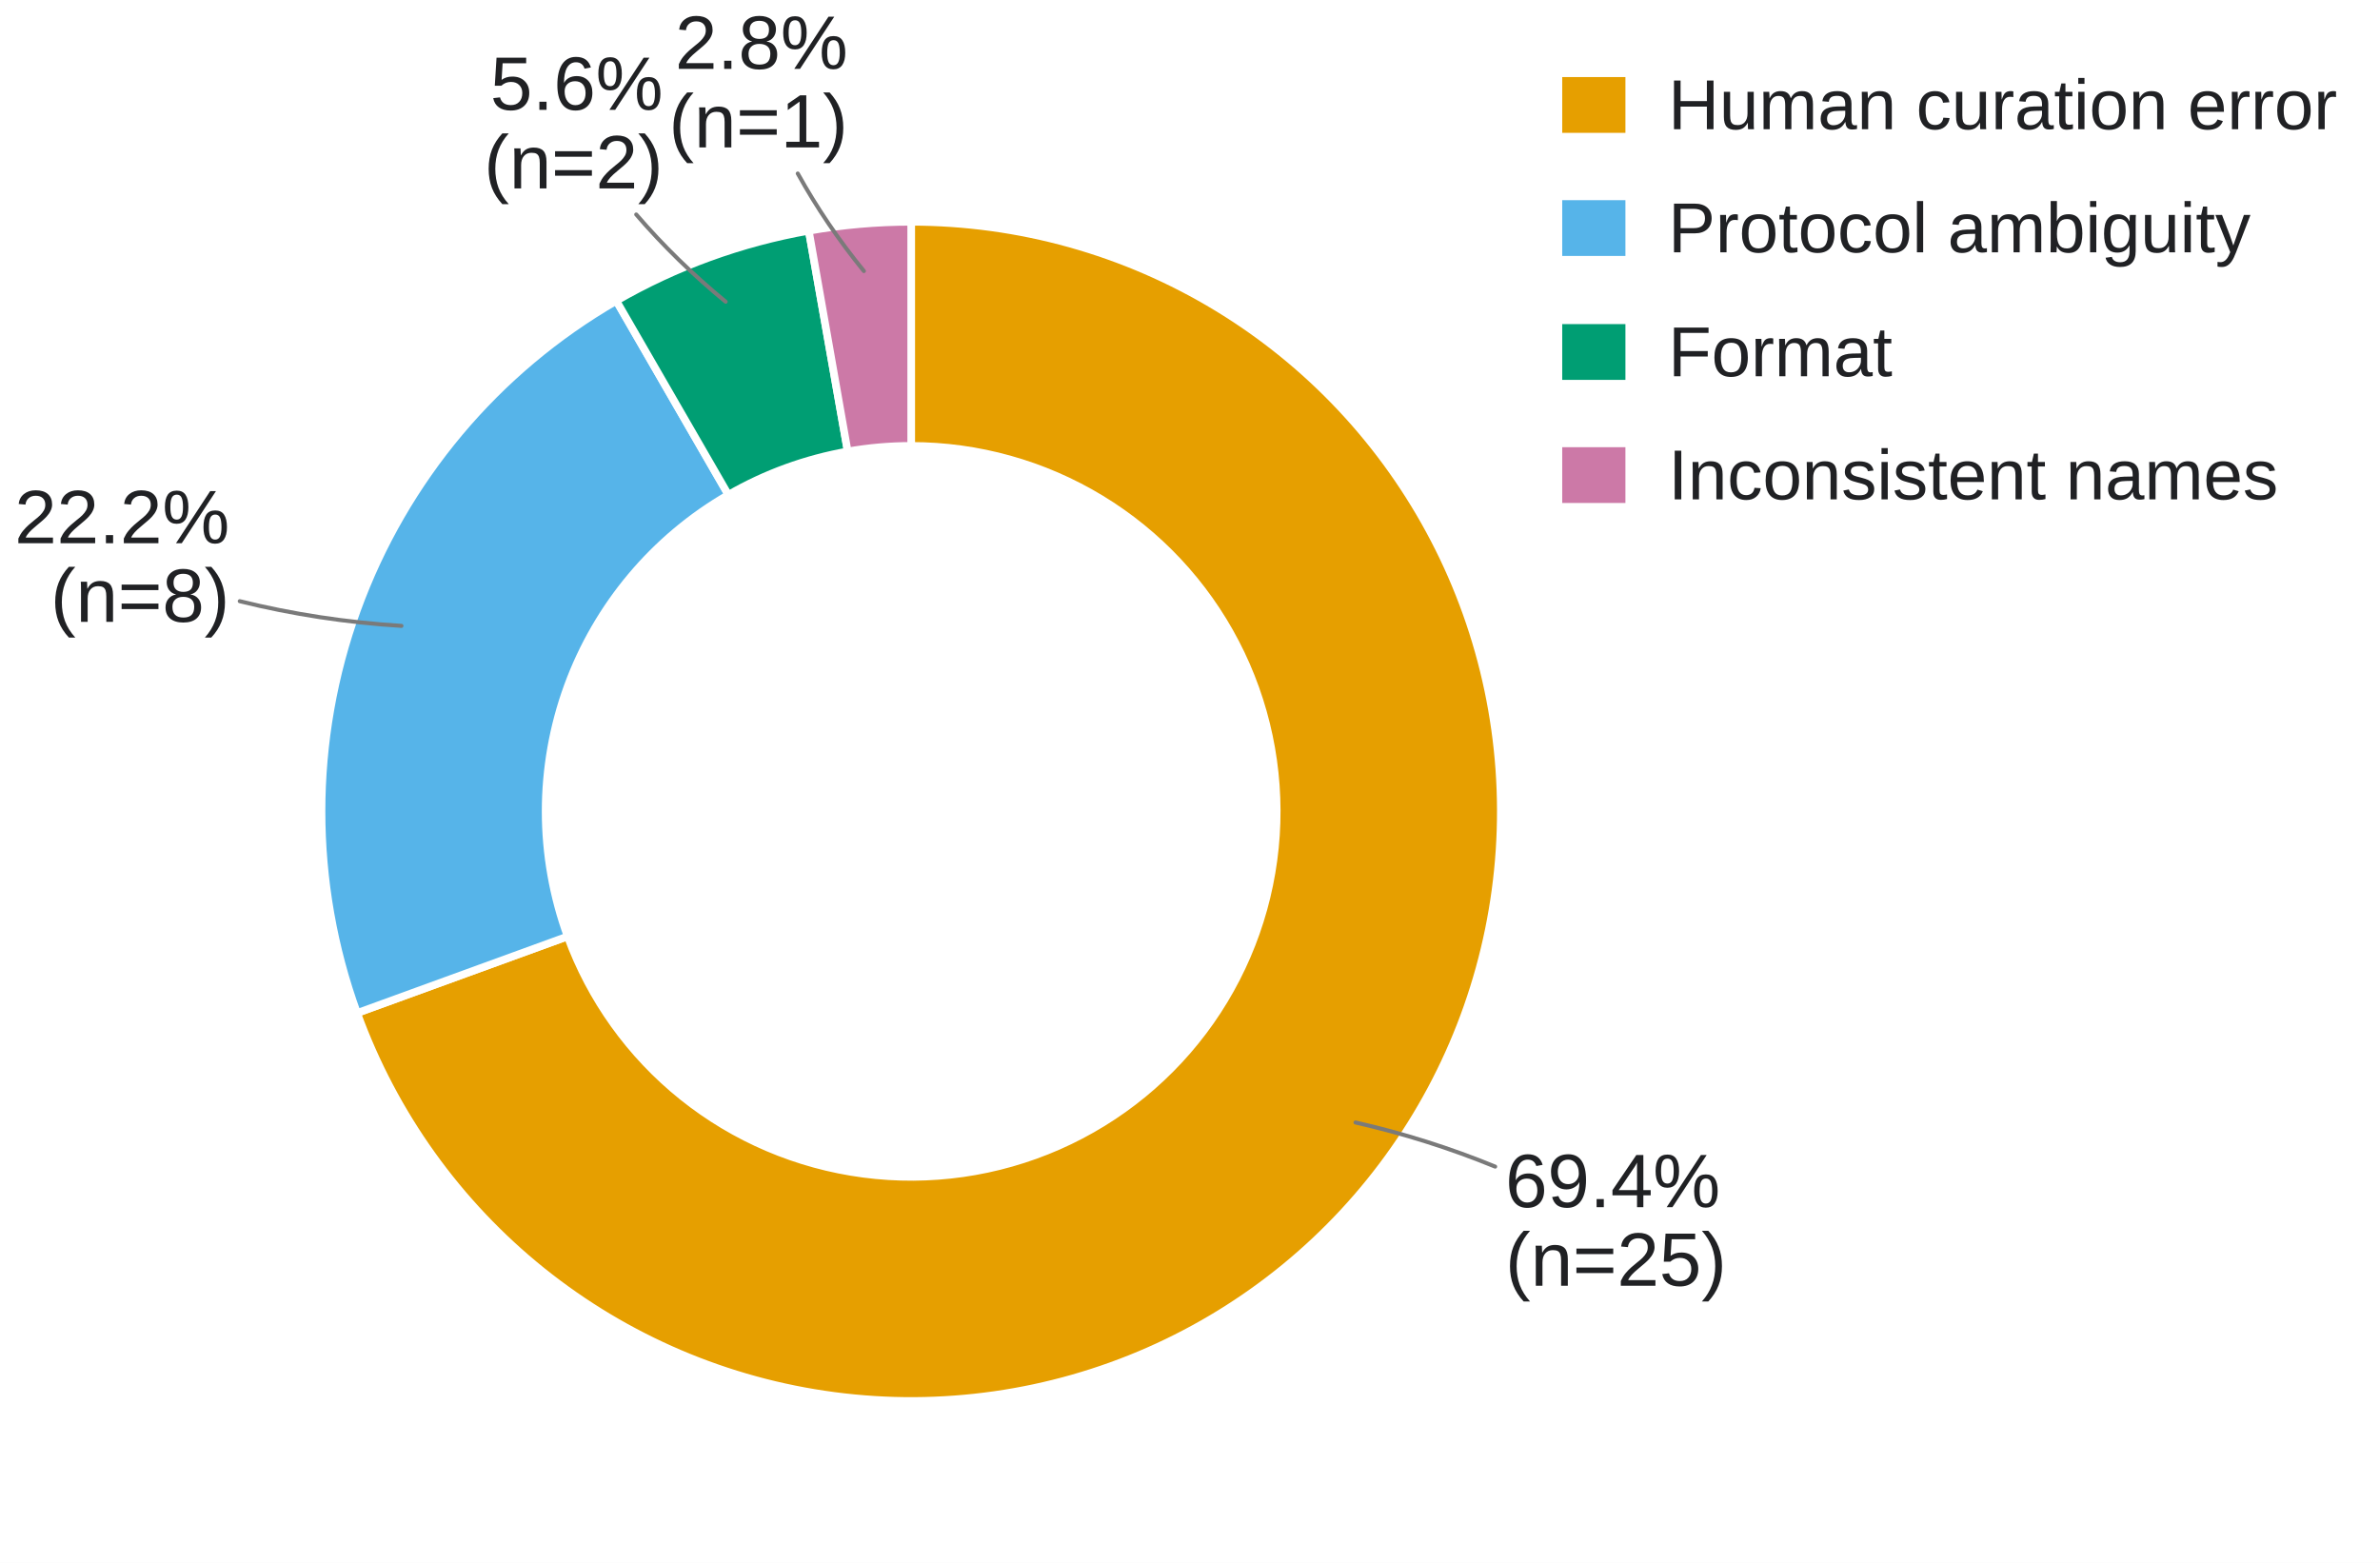
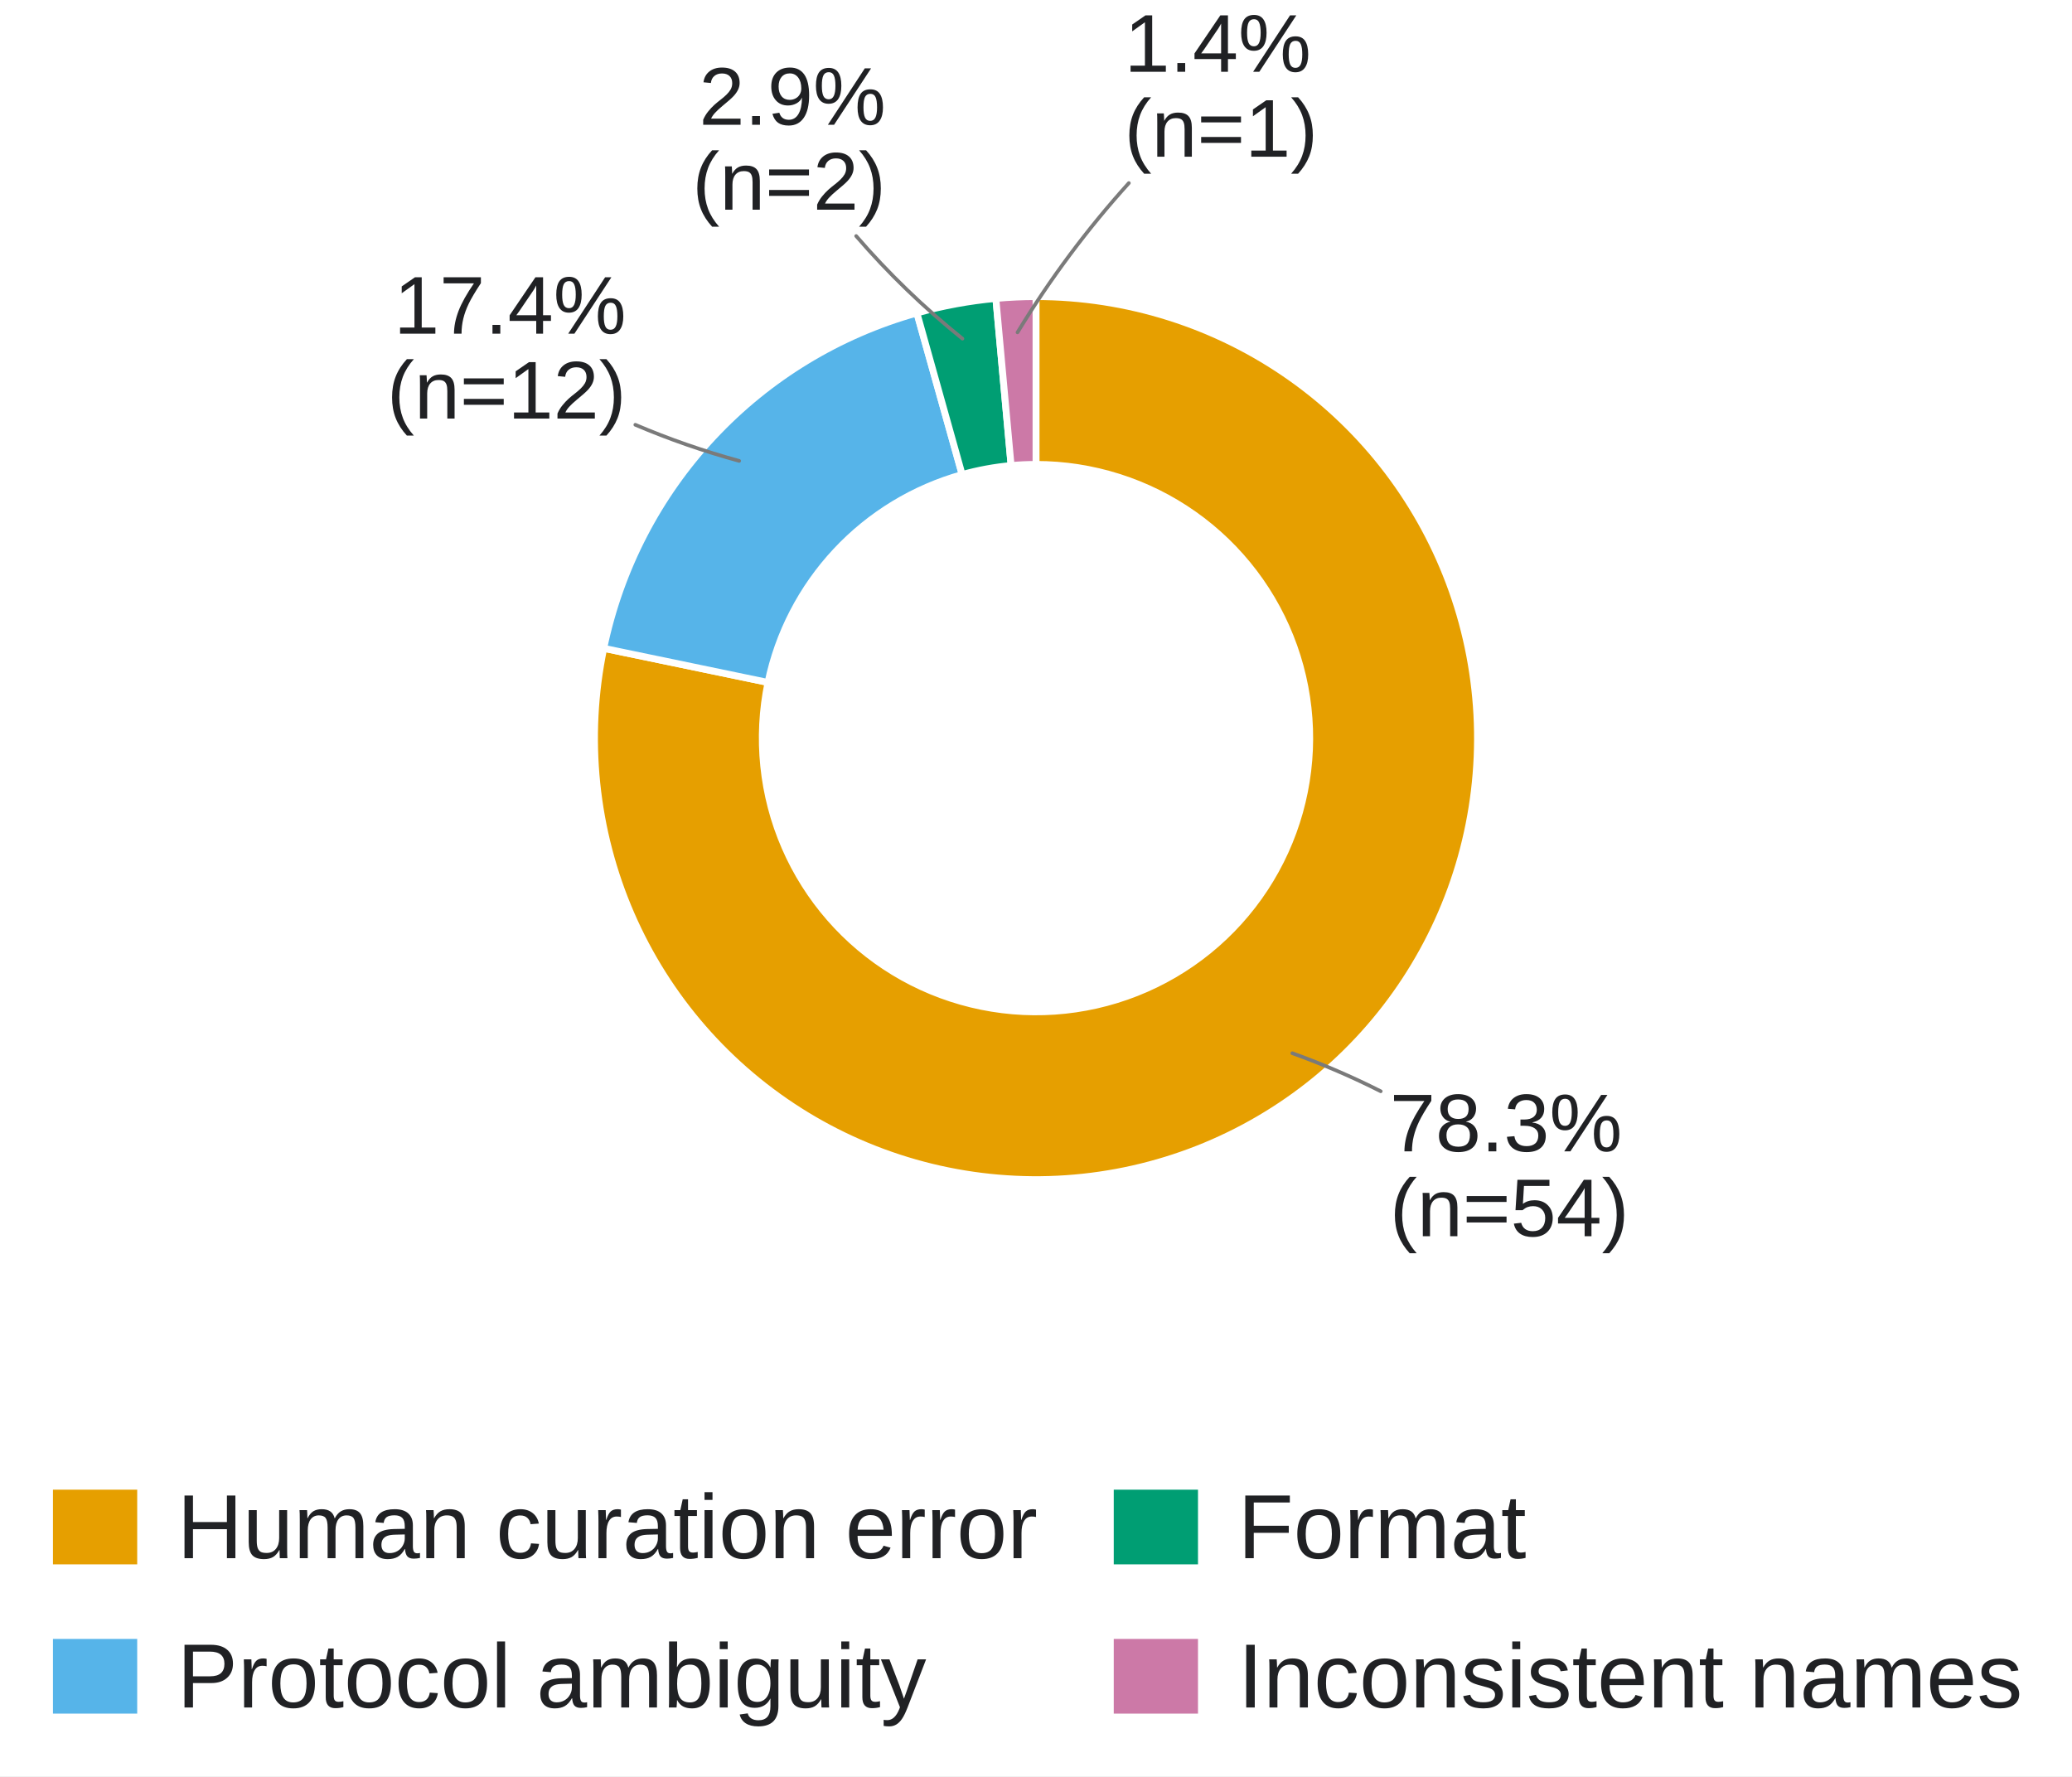
- <svg xmlns="http://www.w3.org/2000/svg" width="470.577pt" height="309.055pt" viewBox="0 0 470.577 309.055" version="1.1">
+ <svg xmlns="http://www.w3.org/2000/svg" width="455.013pt" height="390.04pt" viewBox="0 0 455.013 390.04" version="1.1">
  <defs>
    <style type="text/css">*{stroke-linejoin: round; stroke-linecap: butt}</style>
  </defs>
  <g id="figure_1">
    <g id="patch_1">
-       <path d="M 0 309.055  L 470.577 309.055  L 470.577 0  L 0 0  z " style="fill: #ffffff" />
+       <path d="M 0 390.04  L 455.013 390.04  L 455.013 0  L 0 0  z " style="fill: #ffffff" />
    </g>
    <g id="axes_1">
      <g id="patch_2">
-         <path d="M 70.607 200.32  C 77.9 220.36 90.555 238.019 107.187 251.368  C 123.818 264.716 143.798 273.248 164.941 276.032  C 186.084 278.816 207.592 275.745 227.111 267.156  C 246.631 258.567 263.425 244.785 275.657 227.316  C 287.889 209.847 295.096 189.352 296.491 168.072  C 297.886 146.792 293.415 125.531 283.568 106.615  C 273.721 87.699 258.87 71.842 240.638 60.779  C 222.406 49.716 201.484 43.865 180.158 43.865  L 180.158 88.166  C 193.38 88.166 206.352 91.794 217.656 98.653  C 228.959 105.512 238.167 115.343 244.272 127.071  C 250.378 138.799 253.149 151.981 252.285 165.174  C 251.42 178.368 246.951 191.075 239.367 201.906  C 231.784 212.736 221.371 221.282 209.269 226.607  C 197.167 231.932 183.832 233.835 170.724 232.11  C 157.615 230.384 145.227 225.094 134.916 216.818  C 124.604 208.542 116.758 197.593 112.236 185.169  z " style="fill: #e69f00; stroke: #ffffff; stroke-width: 1.5; stroke-linejoin: miter" />
+         <path d="M 132.583 142.364  C 130.558 152.107 130.045 162.104 131.063 172.004  C 132.081 181.903 134.617 191.587 138.581 200.715  C 142.546 209.842 147.893 218.305 154.433 225.806  C 160.973 233.307 168.629 239.756 177.132 244.926  C 185.635 250.097 194.883 253.928 204.552 256.284  C 214.22 258.64 224.194 259.494 234.123 258.815  C 244.051 258.136 253.816 255.932 263.074 252.281  C 272.331 248.63 280.972 243.576 288.692 237.296  C 296.411 231.015 303.118 223.584 308.576 215.262  C 314.034 206.941 318.178 197.829 320.863 188.246  C 323.548 178.664 324.742 168.725 324.402 158.779  C 324.062 148.833 322.193 138.999 318.86 129.622  C 315.528 120.245 310.771 111.437 304.758 103.507  C 298.745 95.578 291.547 88.621 283.417 82.882  C 275.287 77.143 266.321 72.69 256.836 69.68  C 247.351 66.669 237.458 65.137 227.507 65.137  L 227.507 101.979  C 233.677 101.979 239.81 102.929 245.691 104.795  C 251.572 106.662 257.13 109.423 262.171 112.981  C 267.212 116.539 271.674 120.852 275.403 125.768  C 279.131 130.685 282.08 136.146 284.146 141.959  C 286.212 147.773 287.371 153.87 287.582 160.037  C 287.792 166.203 287.052 172.365 285.388 178.306  C 283.723 184.248 281.153 189.897 277.77 195.056  C 274.386 200.216 270.227 204.823 265.441 208.717  C 260.655 212.611 255.298 215.745 249.558 218.008  C 243.818 220.272 237.764 221.638 231.609 222.059  C 225.453 222.48 219.269 221.951 213.275 220.49  C 207.28 219.029 201.546 216.654 196.274 213.448  C 191.003 210.242 186.256 206.244 182.201 201.594  C 178.146 196.943 174.831 191.696 172.373 186.037  C 169.915 180.378 168.343 174.374 167.712 168.236  C 167.081 162.098 167.398 155.9 168.654 149.859  z " style="fill: #e69f00; stroke: #ffffff; stroke-width: 1.5; stroke-linejoin: miter" />
      </g>
      <g id="patch_3">
-         <path d="M 121.867 59.484  C 98.136 73.185 79.979 94.824 70.607 120.573  C 61.234 146.323 61.234 174.571 70.607 200.32  L 112.236 185.169  C 106.425 169.204 106.425 151.69 112.236 135.725  C 118.047 119.76 129.304 106.344 144.018 97.85  z " style="fill: #56b4e9; stroke: #ffffff; stroke-width: 1.5; stroke-linejoin: miter" />
+         <path d="M 201.349 68.732  C 184.242 73.526 168.777 82.93 156.651 95.914  C 144.524 108.898 136.197 124.969 132.583 142.364  L 168.654 149.859  C 170.895 139.075 176.058 129.111 183.576 121.061  C 191.094 113.011 200.683 107.18 211.289 104.208  z " style="fill: #56b4e9; stroke: #ffffff; stroke-width: 1.5; stroke-linejoin: miter" />
      </g>
      <g id="patch_4">
-         <path d="M 159.914 45.636  C 153.23 46.814 146.662 48.574 140.285 50.895  C 133.907 53.217 127.744 56.09 121.867 59.484  L 144.018 97.85  C 147.662 95.746 151.483 93.964 155.437 92.525  C 159.391 91.086 163.463 89.995 167.607 89.264  z " style="fill: #009e73; stroke: #ffffff; stroke-width: 1.5; stroke-linejoin: miter" />
+         <path d="M 218.69 65.539  C 215.759 65.807 212.842 66.208 209.947 66.741  C 207.052 67.274 204.183 67.938 201.349 68.732  L 211.289 104.208  C 213.046 103.716 214.825 103.304 216.62 102.973  C 218.414 102.643 220.223 102.394 222.04 102.228  z " style="fill: #009e73; stroke: #ffffff; stroke-width: 1.5; stroke-linejoin: miter" />
      </g>
      <g id="patch_5">
-         <path d="M 180.158 43.865  C 176.766 43.865 173.376 44.013 169.997 44.308  C 166.618 44.604 163.254 45.047 159.914 45.636  L 167.607 89.264  C 169.678 88.899 171.764 88.624 173.858 88.441  C 175.953 88.258 178.055 88.166 180.158 88.166  z " style="fill: #cc79a7; stroke: #ffffff; stroke-width: 1.5; stroke-linejoin: miter" />
+         <path d="M 227.507 65.137  C 226.035 65.137 224.564 65.171 223.094 65.238  C 221.624 65.305 220.156 65.405 218.69 65.539  L 222.04 102.228  C 222.949 102.145 223.859 102.083 224.771 102.041  C 225.682 102 226.594 101.979 227.507 101.979  z " style="fill: #cc79a7; stroke: #ffffff; stroke-width: 1.5; stroke-linejoin: miter" />
      </g>
      <g id="patch_6">
-         <path d="M 295.625 230.691  Q 282.269 225.214 268.017 221.966  " style="fill: none; stroke: #7a7a7a; stroke-width: 0.8; stroke-linecap: round" />
+         <path d="M 303.213 239.639  Q 293.819 234.89 283.797 231.279  " style="fill: none; stroke: #7a7a7a; stroke-width: 0.8; stroke-linecap: round" />
      </g>
      <g id="text_1">
-         <text style="fill: #202124; font: 15px 'Arial', 'Helvetica', 'DejaVu Sans', sans-serif" transform="translate(297.6216 238.7162)">69.4%</text>
-         <text style="fill: #202124; font: 15px 'Arial', 'Helvetica', 'DejaVu Sans', sans-serif" transform="translate(297.6216 254.2549)">(n=25)</text>
+         <text style="fill: #202124; font: 18px 'Arial', 'Helvetica', 'DejaVu Sans', sans-serif" transform="translate(305.2116 252.8259)">78.3%</text>
+         <text style="fill: #202124; font: 18px 'Arial', 'Helvetica', 'DejaVu Sans', sans-serif" transform="translate(305.2116 271.4723)">(n=54)</text>
      </g>
      <g id="patch_7">
-         <path d="M 47.407 118.883  Q 63.067 122.759 79.371 123.763  " style="fill: none; stroke: #7a7a7a; stroke-width: 0.8; stroke-linecap: round" />
+         <path d="M 139.517 93.279  Q 150.577 97.994 162.319 101.208  " style="fill: none; stroke: #7a7a7a; stroke-width: 0.8; stroke-linecap: round" />
      </g>
      <g id="text_2">
-         <text style="fill: #202124; font: 15px 'Arial', 'Helvetica', 'DejaVu Sans', sans-serif" transform="translate(2.88 107.423)">22.2%</text>
-         <text style="fill: #202124; font: 15px 'Arial', 'Helvetica', 'DejaVu Sans', sans-serif" transform="translate(9.976875 122.9617)">(n=8)</text>
+         <text style="fill: #202124; font: 18px 'Arial', 'Helvetica', 'DejaVu Sans', sans-serif" transform="translate(86.48405 73.27172)">17.4%</text>
+         <text style="fill: #202124; font: 18px 'Arial', 'Helvetica', 'DejaVu Sans', sans-serif" transform="translate(84.99062 91.91817)">(n=12)</text>
      </g>
      <g id="patch_8">
-         <path d="M 125.797 42.416  Q 133.835 51.747 143.475 59.659  " style="fill: none; stroke: #7a7a7a; stroke-width: 0.8; stroke-linecap: round" />
+         <path d="M 188.016 51.831  Q 198.589 64.088 211.352 74.369  " style="fill: none; stroke: #7a7a7a; stroke-width: 0.8; stroke-linecap: round" />
      </g>
      <g id="text_3">
-         <text style="fill: #202124; font: 15px 'Arial', 'Helvetica', 'DejaVu Sans', sans-serif" transform="translate(96.92547 21.71891)">5.6%</text>
-         <text style="fill: #202124; font: 15px 'Arial', 'Helvetica', 'DejaVu Sans', sans-serif" transform="translate(95.68094 37.25762)">(n=2)</text>
+         <text style="fill: #202124; font: 18px 'Arial', 'Helvetica', 'DejaVu Sans', sans-serif" transform="translate(153.517 27.39827)">2.9%</text>
+         <text style="fill: #202124; font: 18px 'Arial', 'Helvetica', 'DejaVu Sans', sans-serif" transform="translate(152.0236 46.04472)">(n=2)</text>
      </g>
      <g id="patch_9">
-         <path d="M 157.735 34.314  Q 163.374 44.477 170.81 53.599  " style="fill: none; stroke: #7a7a7a; stroke-width: 0.8; stroke-linecap: round" />
+         <path d="M 247.899 40.198  Q 234.201 55.338 223.447 72.986  " style="fill: none; stroke: #7a7a7a; stroke-width: 0.8; stroke-linecap: round" />
      </g>
      <g id="text_4">
-         <text style="fill: #202124; font: 15px 'Arial', 'Helvetica', 'DejaVu Sans', sans-serif" transform="translate(133.4721 13.61672)">2.8%</text>
-         <text style="fill: #202124; font: 15px 'Arial', 'Helvetica', 'DejaVu Sans', sans-serif" transform="translate(132.2276 29.15543)">(n=1)</text>
+         <text style="fill: #202124; font: 18px 'Arial', 'Helvetica', 'DejaVu Sans', sans-serif" transform="translate(246.8969 15.76406)">1.4%</text>
+         <text style="fill: #202124; font: 18px 'Arial', 'Helvetica', 'DejaVu Sans', sans-serif" transform="translate(246.8969 34.41052)">(n=1)</text>
      </g>
      <g id="legend_1">
        <g id="patch_10">
-           <path d="M 308.132 27.02  L 322.132 27.02  L 322.132 14.49  L 308.132 14.49  z " style="fill: #e69f00; stroke: #ffffff; stroke-width: 1.5; stroke-linejoin: miter" />
+           <path d="M 10.88 344.275  L 30.88 344.275  L 30.88 326.375  L 10.88 326.375  z " style="fill: #e69f00; stroke: #ffffff; stroke-width: 1.5; stroke-linejoin: miter" />
        </g>
        <g id="text_5">
-           <text style="fill: #202124; font: 14px 'Arial', 'Helvetica', 'DejaVu Sans', sans-serif; text-anchor: start" x="329.832" y="25.55" transform="rotate(-0 329.832 25.5498)">Human curation error</text>
+           <text style="fill: #202124; font: 20px 'Arial', 'Helvetica', 'DejaVu Sans', sans-serif; text-anchor: start" x="38.88" y="342.175" transform="rotate(-0 38.88 342.1752)">Human curation error</text>
        </g>
        <g id="patch_11">
-           <path d="M 308.132 51.362  L 322.132 51.362  L 322.132 38.832  L 308.132 38.832  z " style="fill: #56b4e9; stroke: #ffffff; stroke-width: 1.5; stroke-linejoin: miter" />
+           <path d="M 10.88 377.05  L 30.88 377.05  L 30.88 359.15  L 10.88 359.15  z " style="fill: #56b4e9; stroke: #ffffff; stroke-width: 1.5; stroke-linejoin: miter" />
        </g>
        <g id="text_6">
-           <text style="fill: #202124; font: 14px 'Arial', 'Helvetica', 'DejaVu Sans', sans-serif; text-anchor: start" x="329.832" y="49.892" transform="rotate(-0 329.832 49.8923)">Protocol ambiguity</text>
+           <text style="fill: #202124; font: 20px 'Arial', 'Helvetica', 'DejaVu Sans', sans-serif; text-anchor: start" x="38.88" y="374.95" transform="rotate(-0 38.88 374.9502)">Protocol ambiguity</text>
        </g>
        <g id="patch_12">
-           <path d="M 308.132 75.869  L 322.132 75.869  L 322.132 63.339  L 308.132 63.339  z " style="fill: #009e73; stroke: #ffffff; stroke-width: 1.5; stroke-linejoin: miter" />
+           <path d="M 243.83 344.275  L 263.83 344.275  L 263.83 326.375  L 243.83 326.375  z " style="fill: #009e73; stroke: #ffffff; stroke-width: 1.5; stroke-linejoin: miter" />
        </g>
        <g id="text_7">
-           <text style="fill: #202124; font: 14px 'Arial', 'Helvetica', 'DejaVu Sans', sans-serif; text-anchor: start" x="329.832" y="74.399" transform="rotate(-0 329.832 74.39886)">Format</text>
+           <text style="fill: #202124; font: 20px 'Arial', 'Helvetica', 'DejaVu Sans', sans-serif; text-anchor: start" x="271.83" y="342.175" transform="rotate(-0 271.83 342.1752)">Format</text>
        </g>
        <g id="patch_13">
-           <path d="M 308.132 100.211  L 322.132 100.211  L 322.132 87.681  L 308.132 87.681  z " style="fill: #cc79a7; stroke: #ffffff; stroke-width: 1.5; stroke-linejoin: miter" />
+           <path d="M 243.83 377.05  L 263.83 377.05  L 263.83 359.15  L 243.83 359.15  z " style="fill: #cc79a7; stroke: #ffffff; stroke-width: 1.5; stroke-linejoin: miter" />
        </g>
        <g id="text_8">
-           <text style="fill: #202124; font: 14px 'Arial', 'Helvetica', 'DejaVu Sans', sans-serif; text-anchor: start" x="329.832" y="98.741" transform="rotate(-0 329.832 98.74136)">Inconsistent names</text>
+           <text style="fill: #202124; font: 20px 'Arial', 'Helvetica', 'DejaVu Sans', sans-serif; text-anchor: start" x="271.83" y="374.95" transform="rotate(-0 271.83 374.9502)">Inconsistent names</text>
        </g>
      </g>
    </g>
  </g>
</svg>
